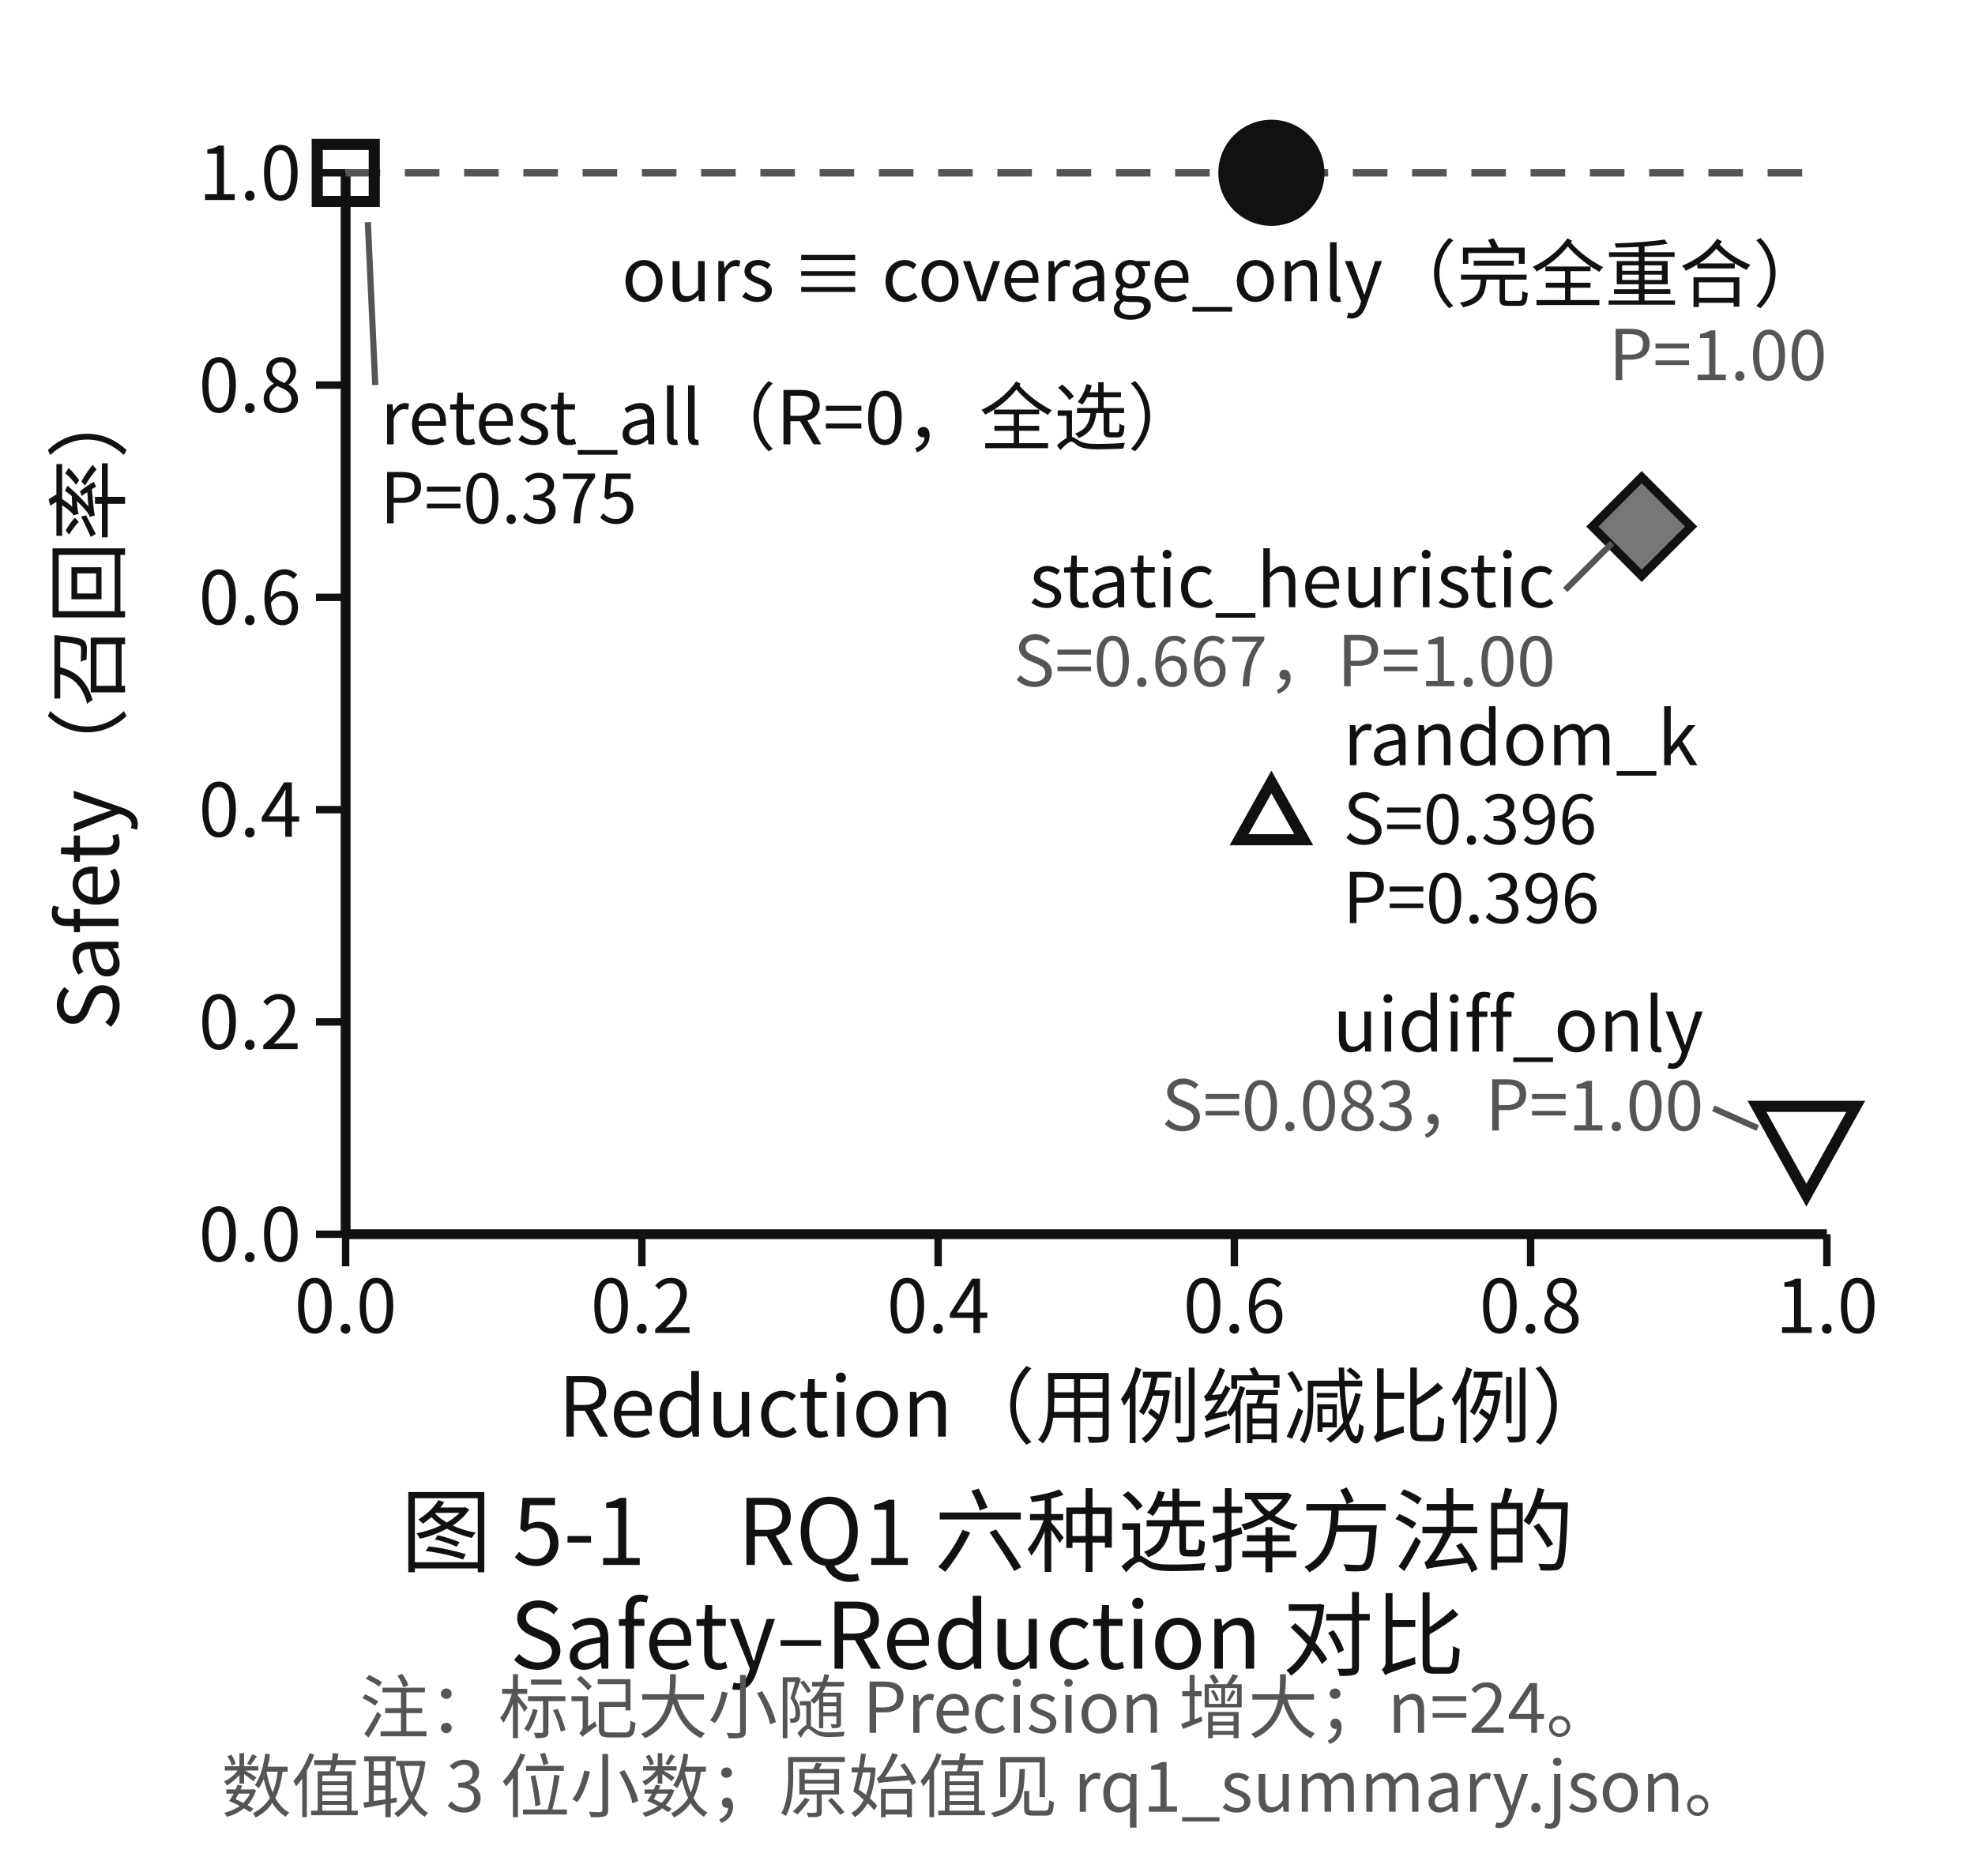
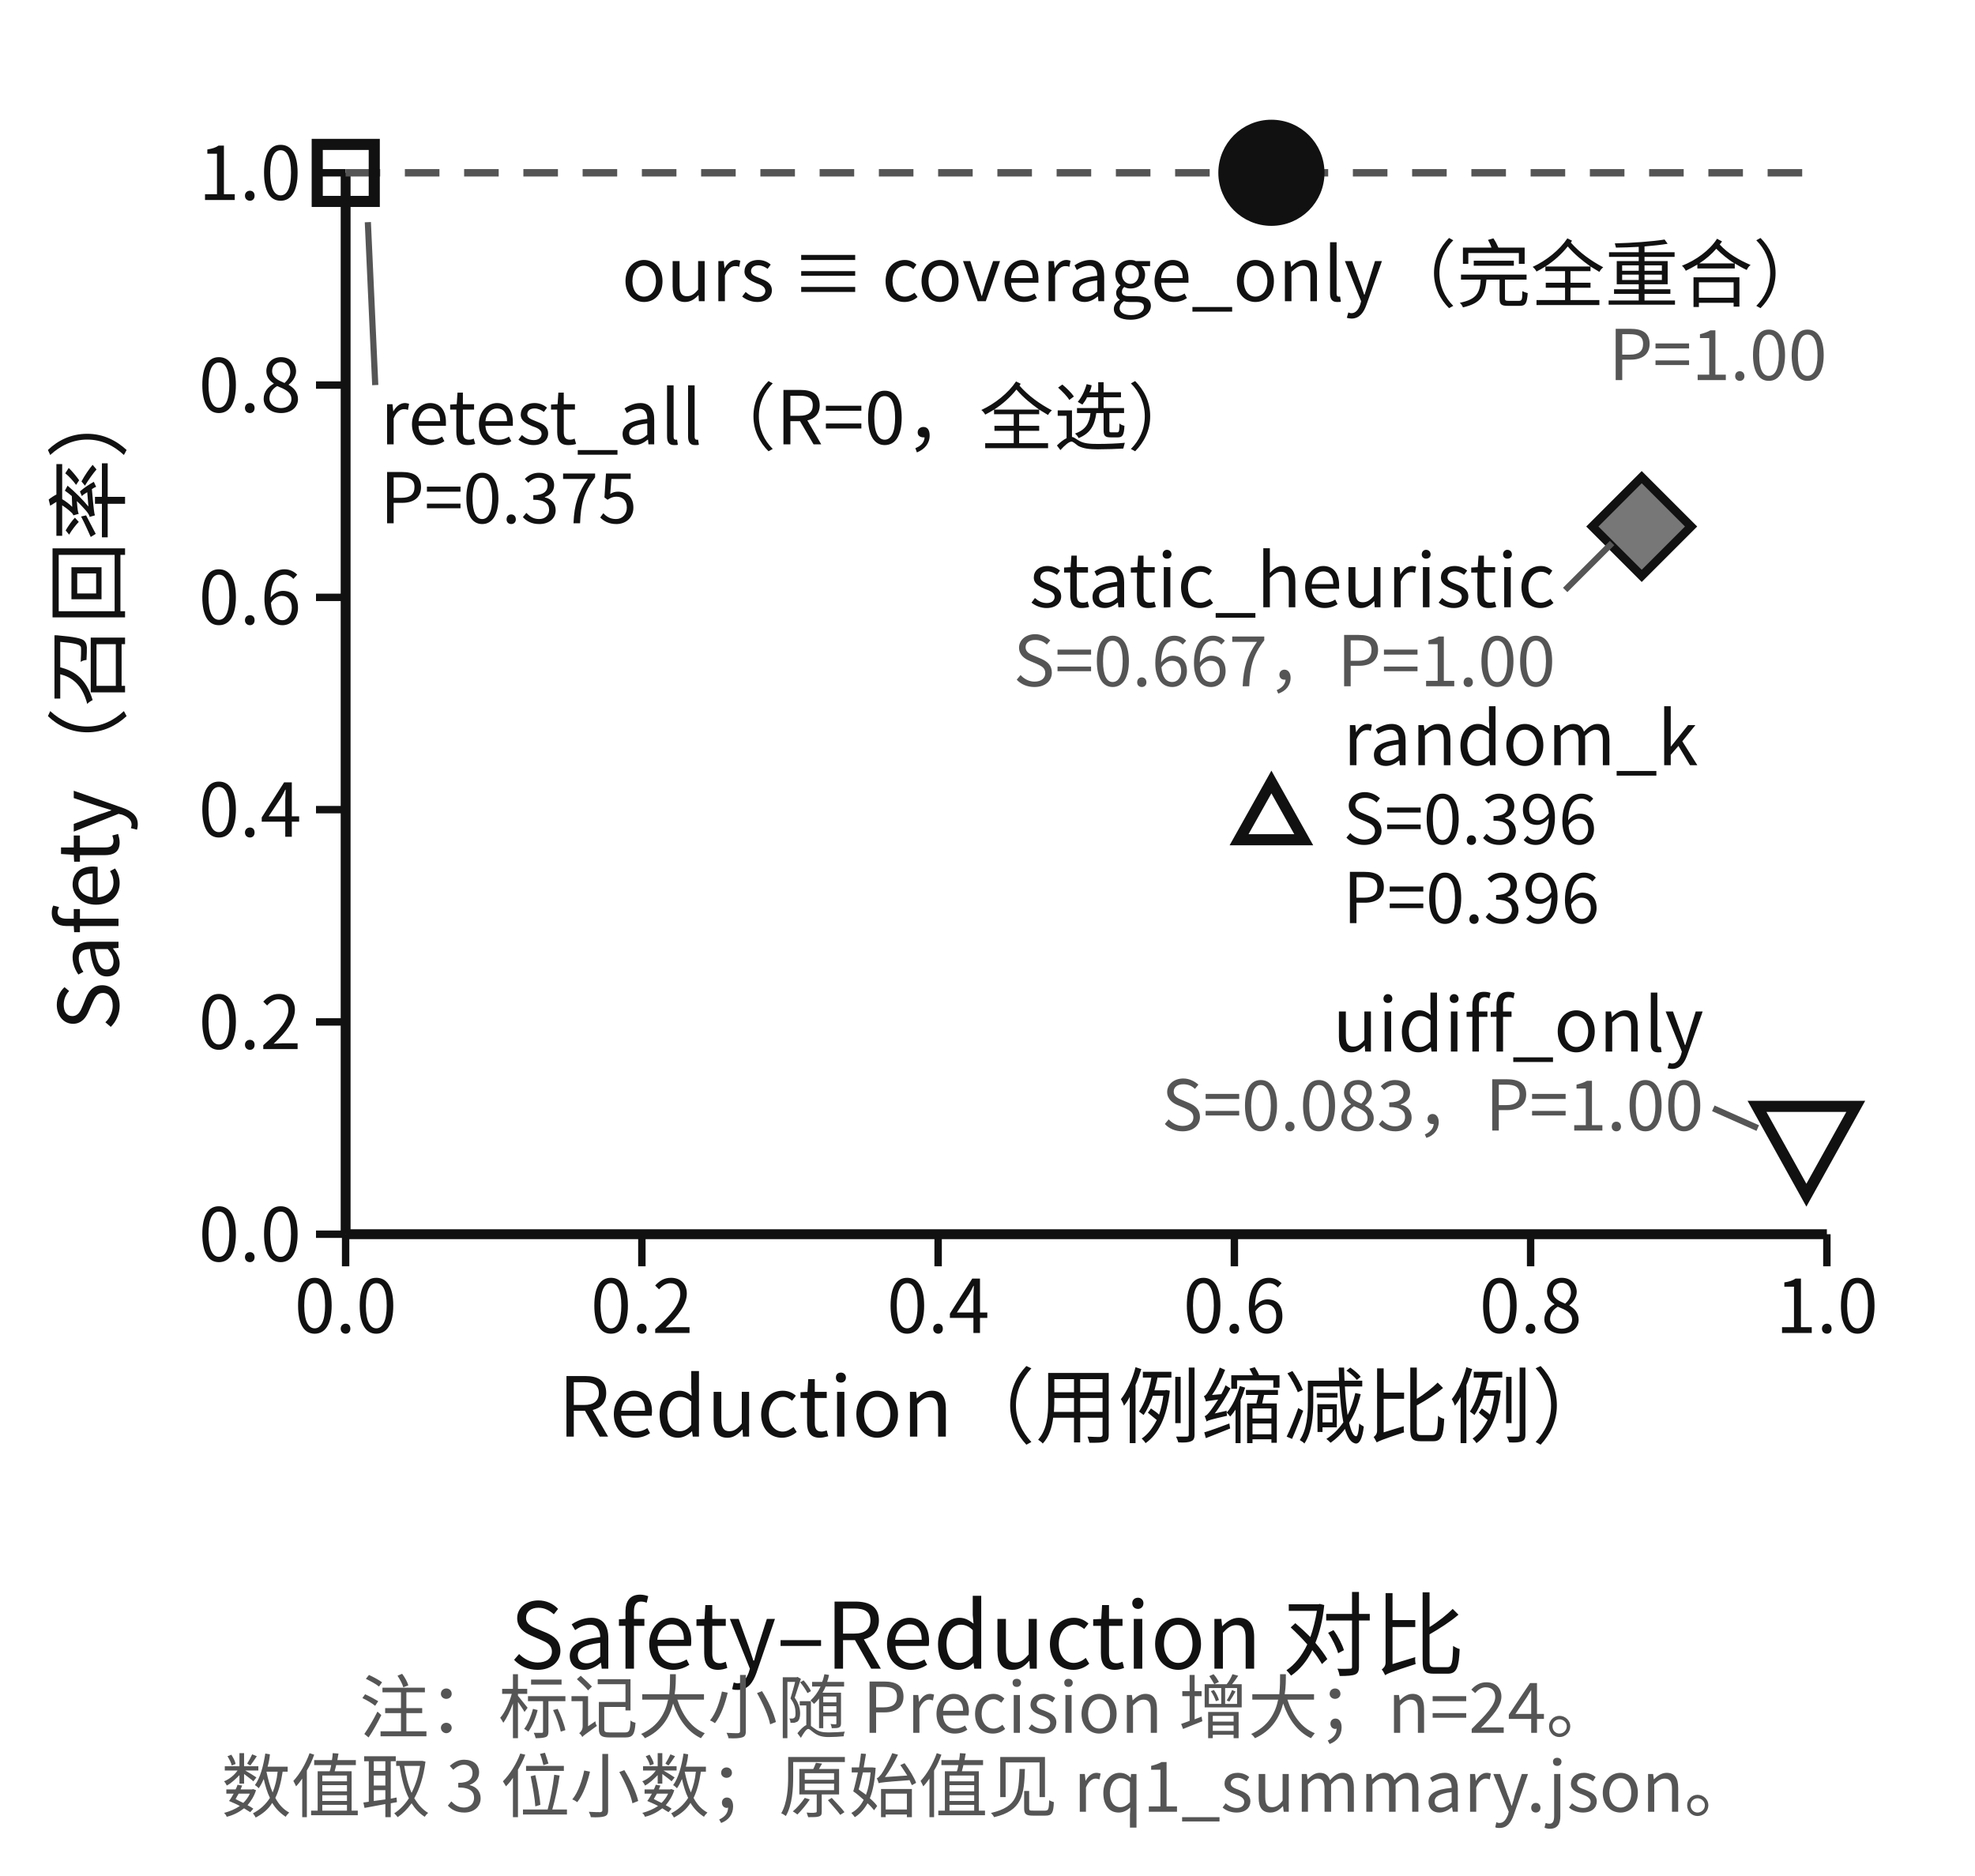
<svg xmlns="http://www.w3.org/2000/svg" width="80.0mm" height="76.0mm" viewBox="0 0 80.0 76.0" version="1.1">
  <rect x="0" y="0" width="80.0" height="76.0" fill="#ffffff" />
  <g font-family="Noto Sans CJK SC, Source Han Sans SC, PingFang SC, Hiragino Sans GB, Microsoft YaHei, sans-serif">
    <defs>
      <pattern id="hatch" width="1.4" height="1.4" patternUnits="userSpaceOnUse" patternTransform="rotate(45)">
        <line x1="0" y1="0" x2="0" y2="1.4" stroke="#333333" stroke-width="0.3" />
      </pattern>
      <pattern id="hatchL" width="2.2" height="2.2" patternUnits="userSpaceOnUse" patternTransform="rotate(45)">
        <line x1="0" y1="0" x2="0" y2="2.2" stroke="#666666" stroke-width="0.2" />
      </pattern>
      <pattern id="dotf" width="1.5" height="1.5" patternUnits="userSpaceOnUse">
        <circle cx="0.55" cy="0.55" r="0.26" fill="#333333" />
      </pattern>
    </defs>
    <line x1="14.00" y1="7.00" x2="14.00" y2="50.00" stroke="#111111" stroke-width="0.4" />
    <line x1="14.00" y1="50.00" x2="74.00" y2="50.00" stroke="#111111" stroke-width="0.4" />
    <line x1="14.00" y1="50.00" x2="14.00" y2="51.30" stroke="#111111" stroke-width="0.3" />
    <text x="14.00" y="54.00" font-size="2.999" text-anchor="middle" fill="#111111" font-weight="400">0.0</text>
    <line x1="26.00" y1="50.00" x2="26.00" y2="51.30" stroke="#111111" stroke-width="0.3" />
    <text x="26.00" y="54.00" font-size="2.999" text-anchor="middle" fill="#111111" font-weight="400">0.2</text>
    <line x1="38.00" y1="50.00" x2="38.00" y2="51.30" stroke="#111111" stroke-width="0.3" />
    <text x="38.00" y="54.00" font-size="2.999" text-anchor="middle" fill="#111111" font-weight="400">0.4</text>
    <line x1="50.00" y1="50.00" x2="50.00" y2="51.30" stroke="#111111" stroke-width="0.3" />
    <text x="50.00" y="54.00" font-size="2.999" text-anchor="middle" fill="#111111" font-weight="400">0.6</text>
    <line x1="62.00" y1="50.00" x2="62.00" y2="51.30" stroke="#111111" stroke-width="0.3" />
    <text x="62.00" y="54.00" font-size="2.999" text-anchor="middle" fill="#111111" font-weight="400">0.8</text>
    <line x1="74.00" y1="50.00" x2="74.00" y2="51.30" stroke="#111111" stroke-width="0.3" />
    <text x="74.00" y="54.00" font-size="2.999" text-anchor="middle" fill="#111111" font-weight="400">1.0</text>
    <line x1="12.80" y1="50.00" x2="14.00" y2="50.00" stroke="#111111" stroke-width="0.3" />
    <text x="12.20" y="51.10" font-size="2.999" text-anchor="end" fill="#111111" font-weight="400">0.0</text>
    <line x1="12.80" y1="41.40" x2="14.00" y2="41.40" stroke="#111111" stroke-width="0.3" />
    <text x="12.20" y="42.50" font-size="2.999" text-anchor="end" fill="#111111" font-weight="400">0.2</text>
    <line x1="12.80" y1="32.80" x2="14.00" y2="32.80" stroke="#111111" stroke-width="0.3" />
    <text x="12.20" y="33.90" font-size="2.999" text-anchor="end" fill="#111111" font-weight="400">0.4</text>
    <line x1="12.80" y1="24.20" x2="14.00" y2="24.20" stroke="#111111" stroke-width="0.3" />
    <text x="12.20" y="25.30" font-size="2.999" text-anchor="end" fill="#111111" font-weight="400">0.6</text>
    <line x1="12.80" y1="15.60" x2="14.00" y2="15.60" stroke="#111111" stroke-width="0.3" />
    <text x="12.20" y="16.70" font-size="2.999" text-anchor="end" fill="#111111" font-weight="400">0.8</text>
    <line x1="12.80" y1="7.00" x2="14.00" y2="7.00" stroke="#111111" stroke-width="0.3" />
    <text x="12.20" y="8.10" font-size="2.999" text-anchor="end" fill="#111111" font-weight="400">1.0</text>
    <text x="44.00" y="58.20" font-size="3.351" text-anchor="middle" fill="#111111" font-weight="400">Reduction（用例缩减比例）</text>
    <text x="4.80" y="28.50" font-size="3.351" text-anchor="middle" fill="#111111" font-weight="400" transform="rotate(-90 4.80 28.50)">Safety（召回率）</text>
    <line x1="14.00" y1="7.00" x2="74.00" y2="7.00" stroke="#555555" stroke-width="0.3" stroke-dasharray="1.4 1.0" />
    <circle cx="51.50" cy="7.00" r="2.00" fill="#111111" stroke="#111111" stroke-width="0.3" />
    <rect x="12.85" y="5.85" width="2.31" height="2.31" fill="none" stroke="#111111" stroke-width="0.45" />
    <polygon points="51.50,31.68 50.19,34.02 52.81,34.02" fill="none" stroke="#111111" stroke-width="0.45" />
    <polygon points="66.50,19.33 68.50,21.33 66.50,23.33 64.50,21.33" fill="#777777" stroke="#111111" stroke-width="0.35" />
    <polygon points="73.17,48.42 71.17,44.82 75.17,44.82" fill="none" stroke="#111111" stroke-width="0.45" />
    <text x="74.00" y="12.20" font-size="2.999" text-anchor="end" fill="#111111" font-weight="400">ours ≡ coverage_only（完全重合）</text>
    <text x="74.00" y="15.40" font-size="2.822" text-anchor="end" fill="#555555" font-weight="400">P=1.00</text>
    <text x="15.40" y="18.00" font-size="2.999" text-anchor="start" fill="#111111" font-weight="400">retest_all（R=0，全选）</text>
    <text x="15.40" y="21.20" font-size="2.822" text-anchor="#555555" fill="#111111" font-weight="400">P=0.375</text>
    <line x1="14.90" y1="9.00" x2="15.20" y2="15.60" stroke="#555555" stroke-width="0.25" />
    <text x="54.40" y="31.00" font-size="2.999" text-anchor="start" fill="#111111" font-weight="400">random_k</text>
    <text x="54.40" y="34.20" font-size="2.822" text-anchor="#555555" fill="#111111" font-weight="400">S=0.396</text>
    <text x="54.40" y="37.40" font-size="2.822" text-anchor="#555555" fill="#111111" font-weight="400">P=0.396</text>
    <text x="63.00" y="24.60" font-size="2.999" text-anchor="end" fill="#111111" font-weight="400">static_heuristic</text>
    <text x="63.00" y="27.80" font-size="2.822" text-anchor="end" fill="#555555" font-weight="400">S=0.667，P=1.00</text>
    <line x1="63.40" y1="23.90" x2="65.30" y2="22.00" stroke="#555555" stroke-width="0.25" />
    <text x="69.00" y="42.60" font-size="2.999" text-anchor="end" fill="#111111" font-weight="400">uidiff_only</text>
    <text x="69.00" y="45.80" font-size="2.822" text-anchor="end" fill="#555555" font-weight="400">S=0.083，P=1.00</text>
    <line x1="69.40" y1="44.90" x2="71.20" y2="45.70" stroke="#555555" stroke-width="0.25" />
-     <text x="40.00" y="63.40" font-size="3.704" text-anchor="middle" fill="#111111" font-weight="400">图 5-1　RQ1 六种选择方法的</text>
    <text x="40.00" y="67.60" font-size="3.704" text-anchor="middle" fill="#111111" font-weight="400">Safety–Reduction 对比</text>
    <text x="40.00" y="70.20" font-size="2.822" text-anchor="middle" fill="#555555" font-weight="400">注：标记大小随 Precision 增大；n=24。</text>
    <text x="40.00" y="73.40" font-size="2.822" text-anchor="middle" fill="#555555" font-weight="400">数值取 3 位小数；原始值见 rq1_summary.json。</text>
  </g>
</svg>
